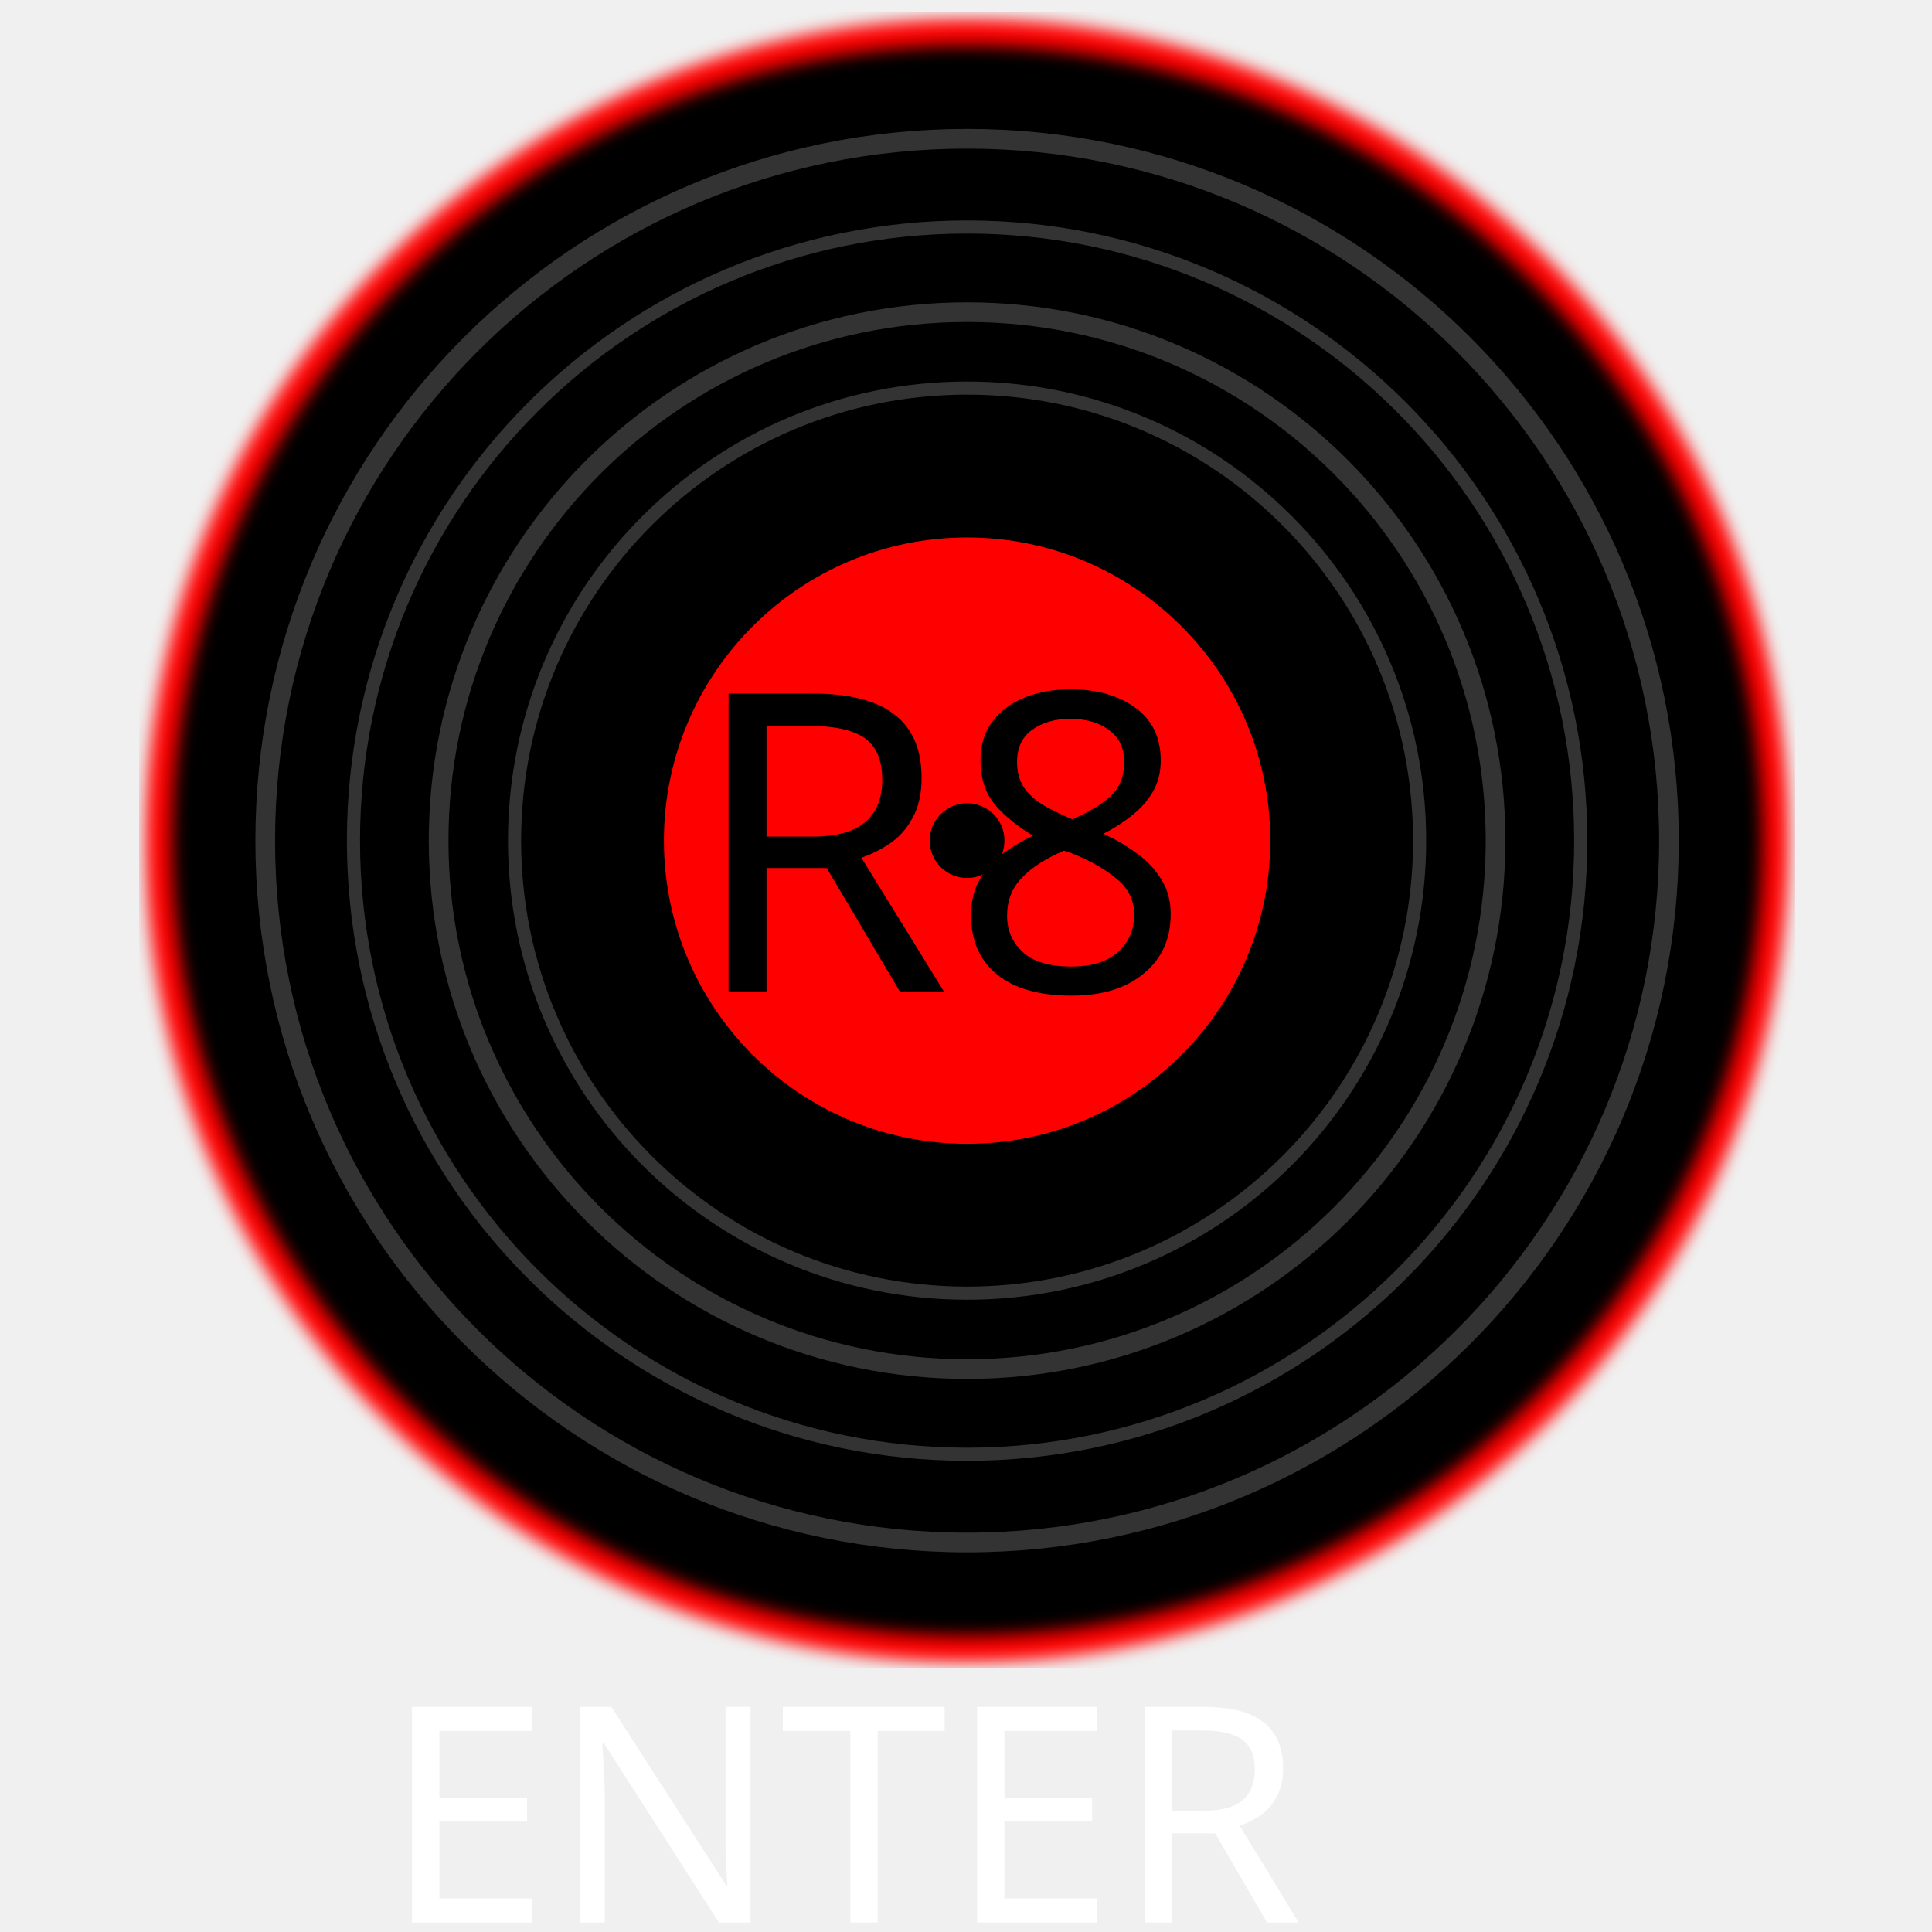
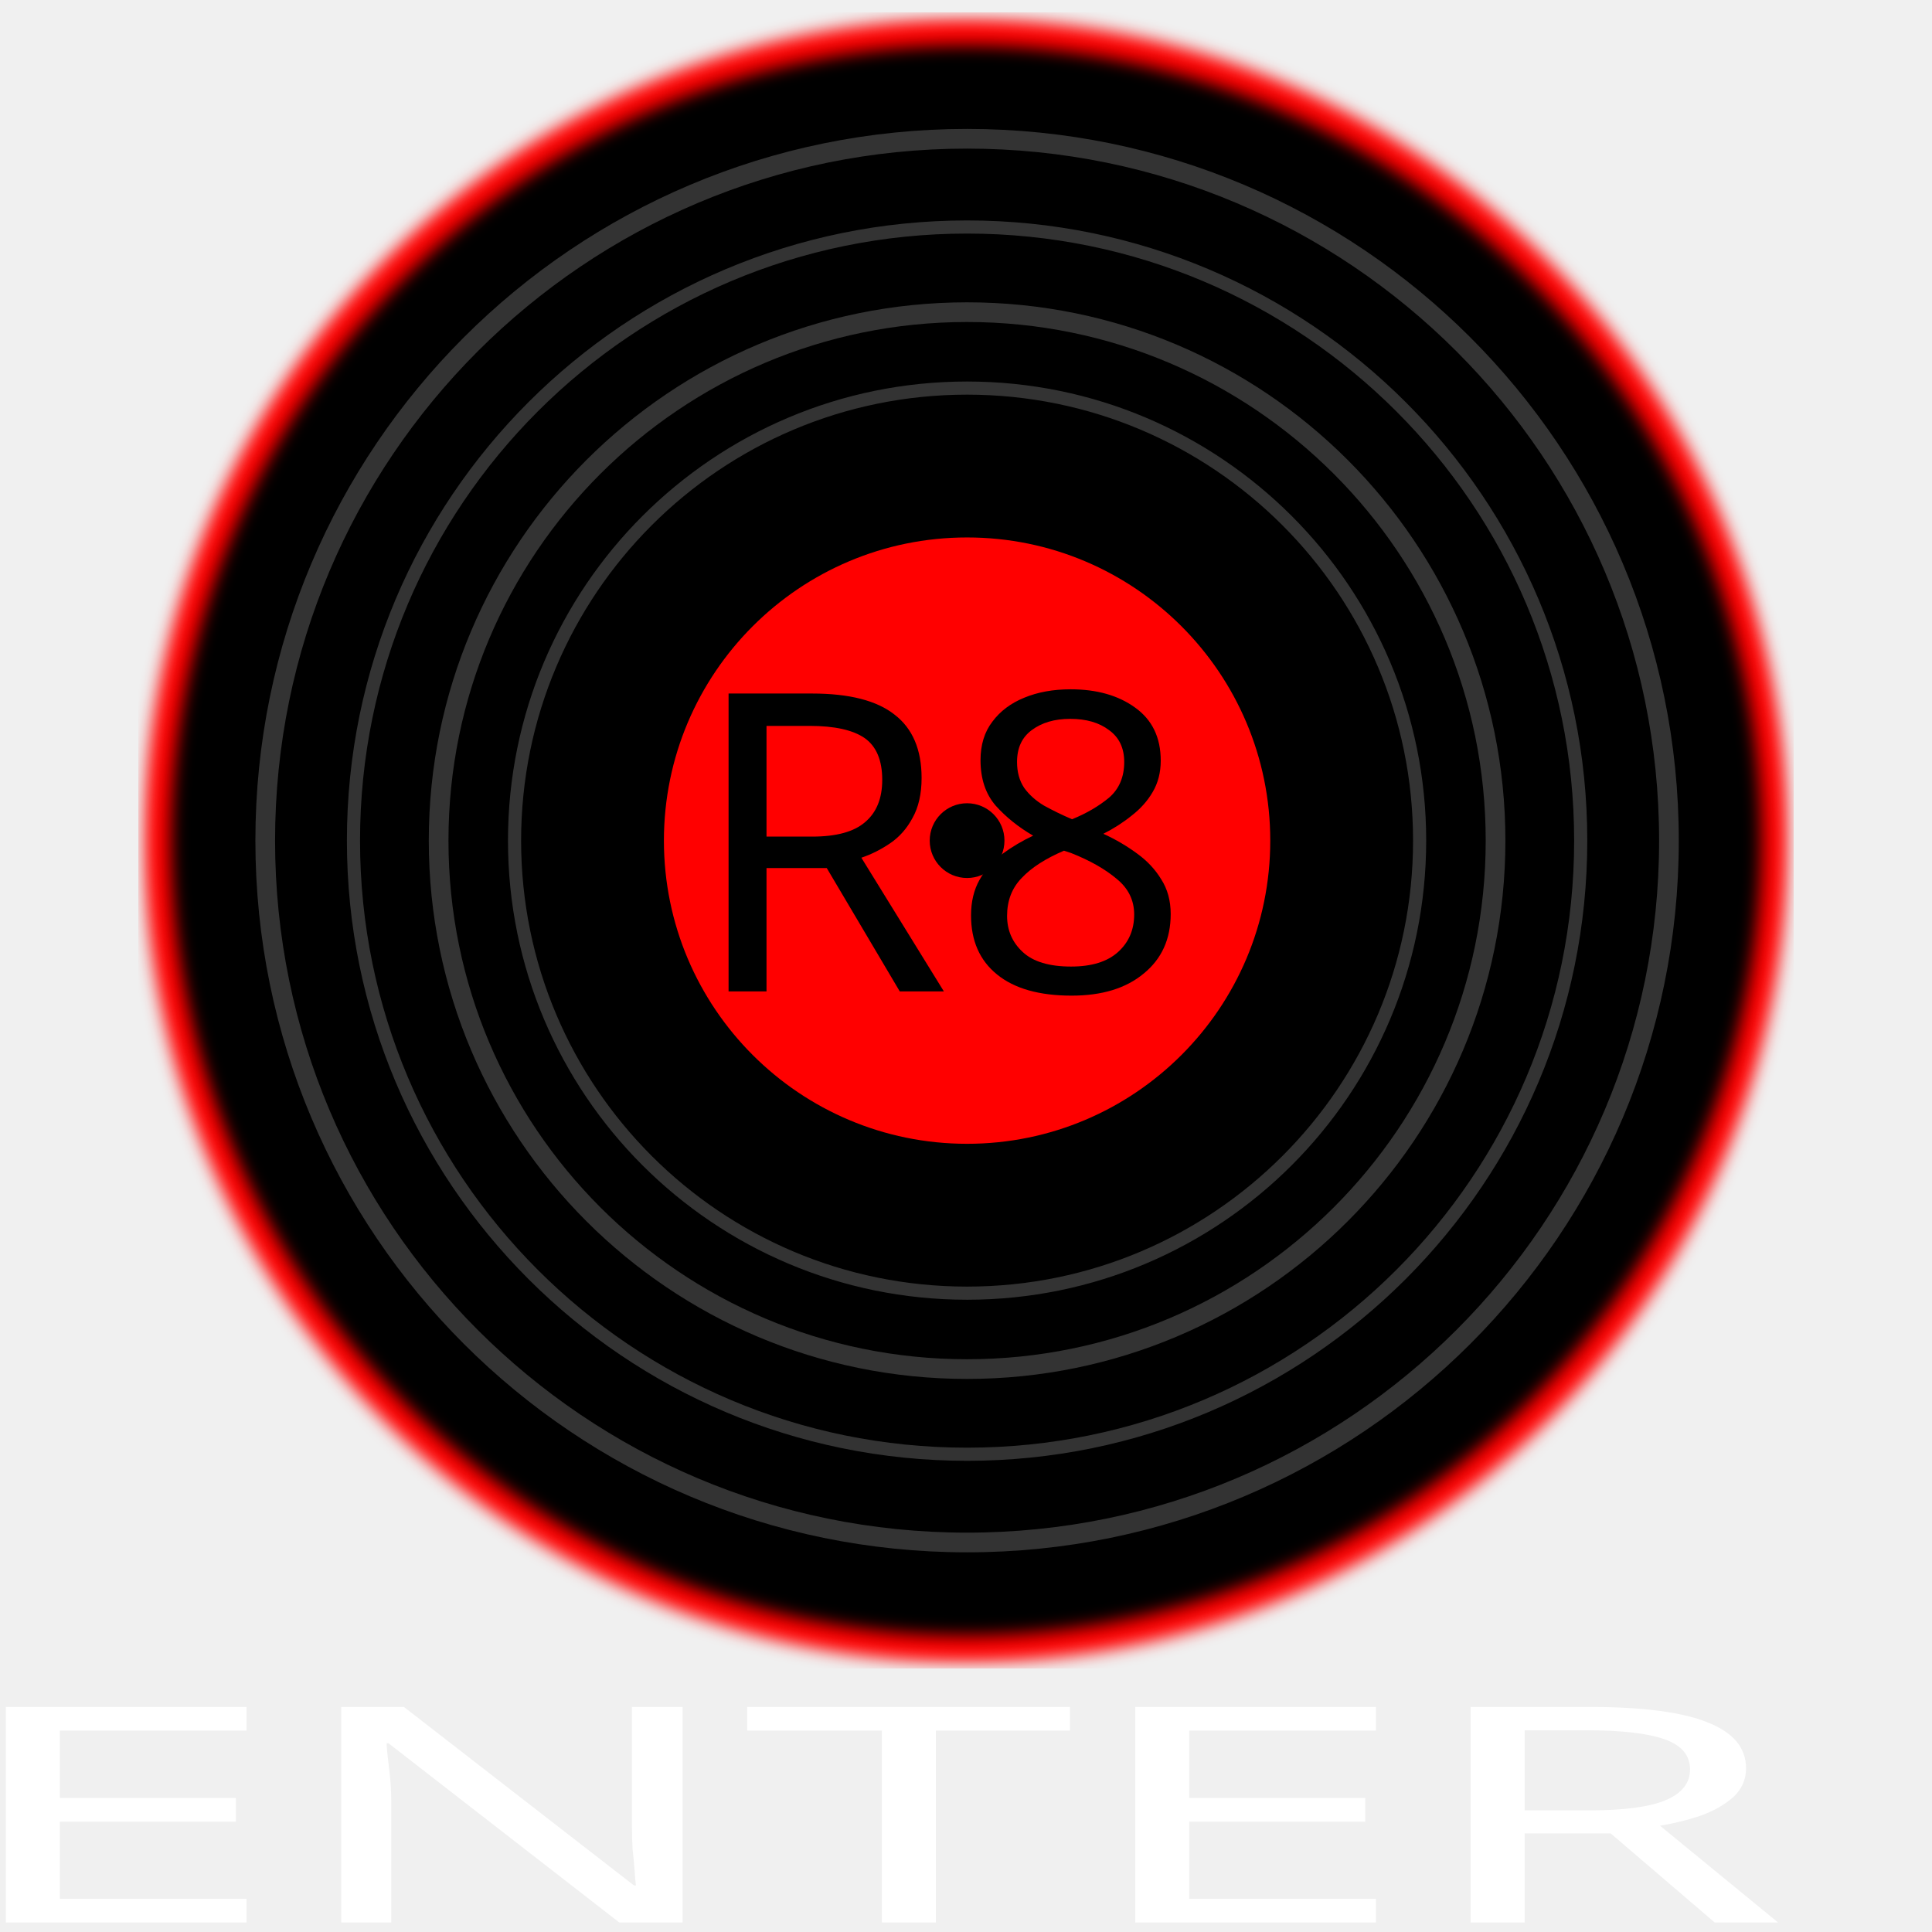
<svg xmlns="http://www.w3.org/2000/svg" width="64" height="64" viewBox="0 0 64 64" id="svg2" version="1.1">
  <defs id="defs4">
    <filter style="color-interpolation-filters:sRGB" id="filter4163" x="-0.012" width="1.024" y="-0.012" height="1.024">
      <feGaussianBlur stdDeviation="0.241" id="feGaussianBlur4165" />
    </filter>
  </defs>
  <g id="layer1" transform="translate(0,-988.3622)">
-     <circle style="fill:#000000;stroke:#ff0000;stroke-width:0.783;stroke-miterlimit:4;stroke-dasharray:none;filter:url(#filter4163)" id="path3361" cx="31.842" cy="1020.046" r="24.106" transform="matrix(1.110567,0,0,1.110567,-3.326912,-116.6204)" d="m 55.948,1020.046 c 0,13.313 -10.793,24.106 -24.106,24.106 -13.313,0 -24.106,-10.793 -24.106,-24.106 0,-13.313 10.793,-24.106 24.106,-24.106 13.313,0 24.106,10.793 24.106,24.106 z" />
+     <circle style="fill:#000000;stroke:#ff0000;stroke-width:0.783;stroke-miterlimit:4;stroke-dasharray:none;filter:url(#filter4163)" id="path3361" cx="31.842" cy="1020.046" r="24.106" transform="matrix(1.110567,0,0,1.110567,-3.362436,-116.6204)" d="m 55.948,1020.046 c 0,13.313 -10.793,24.106 -24.106,24.106 -13.313,0 -24.106,-10.793 -24.106,-24.106 0,-13.313 10.793,-24.106 24.106,-24.106 13.313,0 24.106,10.793 24.106,24.106 z" />
    <circle style="fill:#ff0000;stroke:none;stroke-width:1;stroke-miterlimit:4;stroke-dasharray:none" id="path4173" cx="32.036" cy="1016.209" r="10.043" d="m 42.079,1016.209 c 0,5.547 -4.496,10.043 -10.043,10.043 -5.547,0 -10.043,-4.496 -10.043,-10.043 0,-5.547 4.496,-10.043 10.043,-10.043 5.547,0 10.043,4.496 10.043,10.043 z" />
    <circle style="fill:#000000;stroke:none;stroke-width:1;stroke-miterlimit:4;stroke-dasharray:none" id="path4169" cx="32.036" cy="1016.209" r="1.238" d="m 33.274,1016.209 c 0,0.684 -0.554,1.238 -1.238,1.238 -0.684,0 -1.238,-0.554 -1.238,-1.238 0,-0.684 0.554,-1.238 1.238,-1.238 0.684,0 1.238,0.554 1.238,1.238 z" />
    <text xml:space="preserve" style="font-size:13.901px;font-style:normal;font-variant:normal;font-weight:500;font-stretch:normal;line-height:125%;letter-spacing:0px;word-spacing:0px;fill:#000000;fill-opacity:1;stroke:none;font-family:Big Caslon;-inkscape-font-specification:Big Caslon Medium" x="22.66" y="1026.78" id="text4183" transform="scale(1.005457,0.9945721)">
      <tspan id="tspan4185" x="22.66" y="1026.78">R8</tspan>
    </text>
    <text xml:space="preserve" style="font-style:normal;font-variant:normal;font-weight:500;font-stretch:normal;font-size:4.348px;line-height:125%;font-family:'Big Caslon';-inkscape-font-specification:'Big Caslon Medium';letter-spacing:0px;word-spacing:0px;fill:#000000;fill-opacity:1;stroke:none;stroke-width:1px;stroke-linecap:butt;stroke-linejoin:miter;stroke-opacity:1" x="36.579" y="1016.828" id="text4140">
      <tspan id="tspan4142" x="36.579" y="1016.828" />
    </text>
    <circle style="fill:none;stroke:#333333;stroke-width:0.435;stroke-miterlimit:4;stroke-dasharray:none" id="path4148" cx="32.036" cy="1016.209" r="14.991" d="m 47.027,1016.209 c 0,8.279 -6.712,14.991 -14.991,14.991 -8.279,0 -14.991,-6.712 -14.991,-14.991 0,-8.279 6.712,-14.991 14.991,-14.991 8.279,0 14.991,6.712 14.991,14.991 z" />
    <circle style="fill:none;stroke:#333333;stroke-width:0.652;stroke-miterlimit:4;stroke-dasharray:none" id="path4150" cx="32.036" cy="1016.209" r="17.506" d="m 49.542,1016.209 c 0,9.669 -7.838,17.506 -17.506,17.506 -9.669,0 -17.506,-7.838 -17.506,-17.506 0,-9.668 7.838,-17.506 17.506,-17.506 9.669,0 17.506,7.838 17.506,17.506 z" />
    <circle style="fill:none;stroke:#333333;stroke-width:0.435;stroke-miterlimit:4;stroke-dasharray:none" id="path4152" cx="32.036" cy="1016.209" r="20.327" d="m 52.362,1016.209 c 0,11.226 -9.101,20.327 -20.327,20.327 -11.226,0 -20.327,-9.101 -20.327,-20.327 0,-11.226 9.101,-20.327 20.327,-20.327 11.226,0 20.327,9.101 20.327,20.327 z" />
    <circle style="fill:none;stroke:#333333;stroke-width:0.652;stroke-miterlimit:4;stroke-dasharray:none" id="path4156" cx="32.036" cy="1016.209" r="23.25" d="m 55.286,1016.209 c 0,12.841 -10.409,23.25 -23.25,23.25 -12.841,0 -23.25,-10.409 -23.25,-23.25 0,-12.841 10.409,-23.25 23.25,-23.25 12.841,0 23.25,10.41 23.25,23.25 z" />
-     <text xml:space="preserve" style="font-style:normal;font-variant:normal;font-weight:500;font-stretch:normal;font-size:10px;line-height:125%;font-family:'Big Caslon';-inkscape-font-specification:'Big Caslon Medium';letter-spacing:0px;word-spacing:0px;fill:#ffffff;fill-opacity:1;stroke:none;stroke-width:1px;stroke-linecap:butt;stroke-linejoin:miter;stroke-opacity:1" x="12.68" y="1052.047" id="text4190">
-       <tspan id="tspan4192" x="12.68" y="1052.047">ENTER</tspan>
+     <text xml:space="preserve" style="font-size:14.137px;font-style:normal;font-variant:normal;font-weight:500;font-stretch:normal;line-height:125%;letter-spacing:0px;word-spacing:0px;fill:#ffffff;fill-opacity:1;stroke:none;font-family:Big Caslon;-inkscape-font-specification:Big Caslon Medium" x="-1.237" y="1487.274" id="text4190" transform="scale(1.413695,0.707366)">
+       <tspan id="tspan4192" x="-1.237" y="1487.274">ENTER</tspan>
    </text>
  </g>
</svg>
